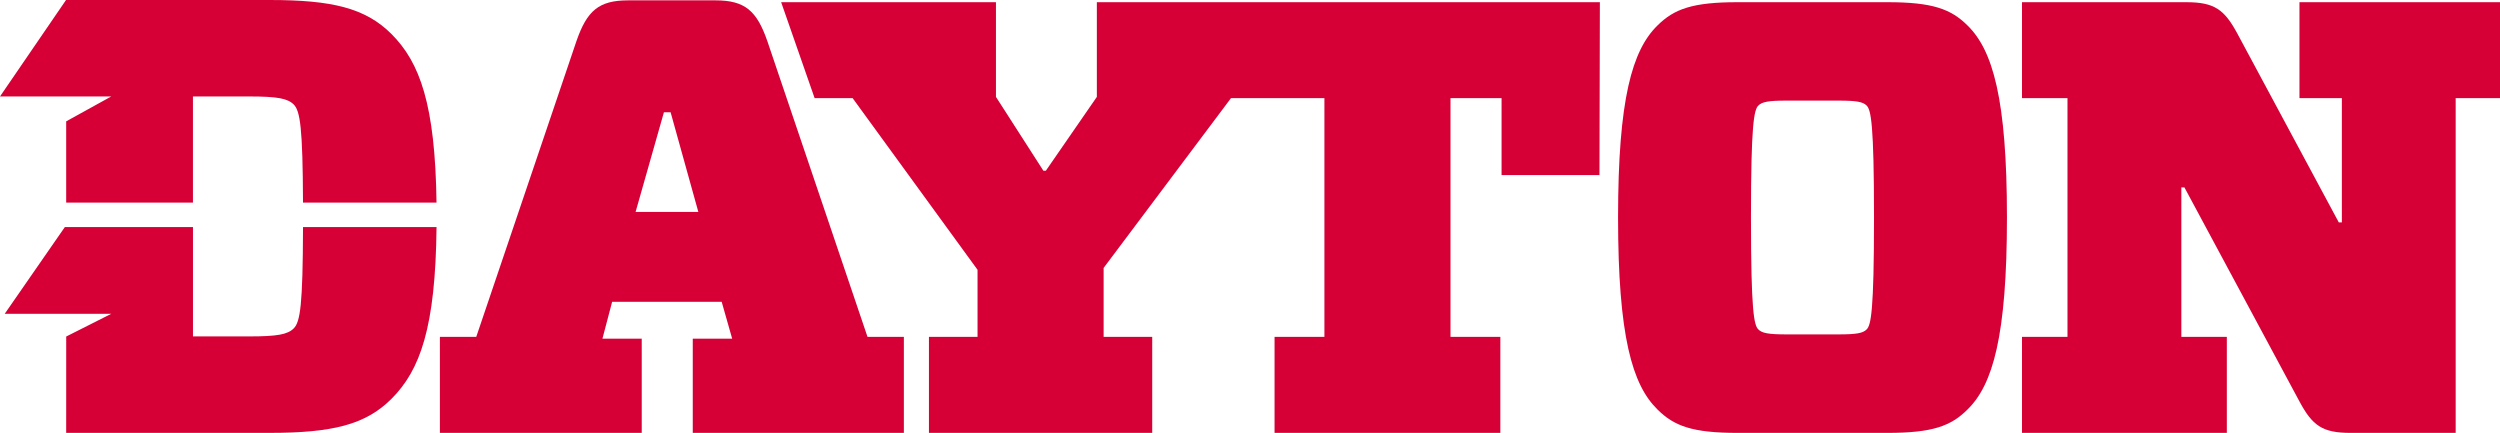
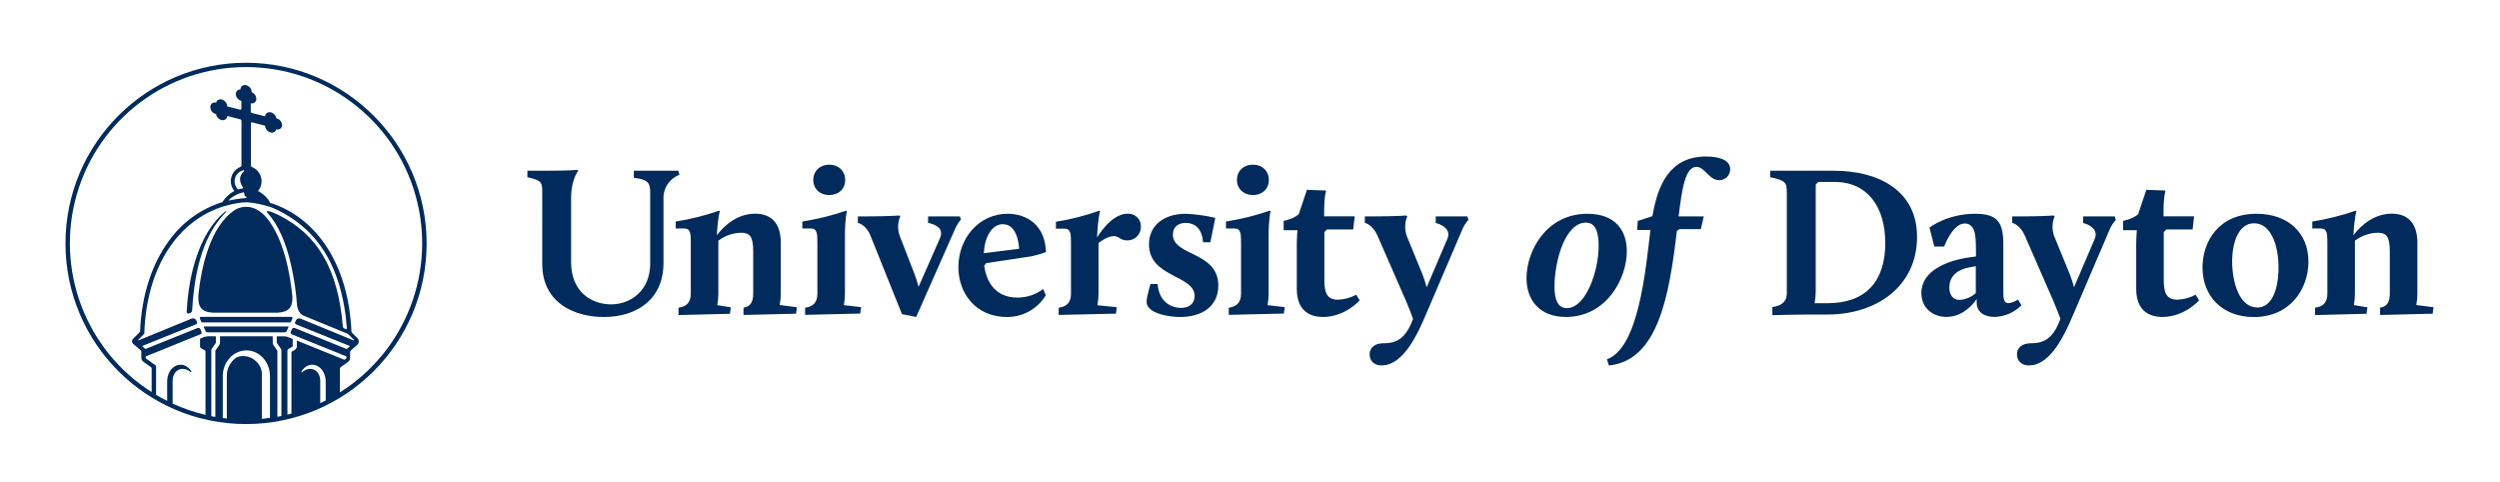
- <svg xmlns="http://www.w3.org/2000/svg" width="208.051" height="36.025" viewBox="0 0 208.051 36.025">
-   <g id="Layer_2" data-name="Layer 2">
-     <g id="Layer_1-2" data-name="Layer 1">
-       <g id="Dayton_wordmark_red" data-name="Dayton wordmark red">
-         <path d="M25.217,18.897c-.017,6.491-.229,7.887-.771,8.43-.515.514-1.391.669-3.705.669H16.059v-9.099H5.396L.391,26.116H9.257L5.51,28.005l-.002,8.019H22.439c5.197,0,7.977-.67,10.138-2.831,2.388-2.388,3.669-5.93,3.752-14.296Z" style="fill: #d70036" />
-         <path d="M5.508,16.859H16.057V8.028h4.684c2.315,0,3.19.154,3.704.669.535.534.748,1.944.771,8.162H36.327C36.218,8.687,34.94,5.191,32.577,2.83,30.416.669,27.636,0,22.439,0H5.495L0,8.028H9.257l-3.749,2.07Z" style="fill: #d70036" />
-         <path d="M52.894,17.638l2.357-8.293h.558l2.307,8.293Zm10.959-14.232c-.875-2.505-1.851-3.376-4.308-3.376h-7.27c-2.457,0-3.425.871-4.298,3.376l-8.343,24.627h-3.026v7.991h16.797v-7.838h-3.271l.808-3.069h9.117l.873,3.069h-3.28v7.838h17.568v-7.991h-3.026Z" style="fill: #d70036" />
-         <polygon points="65.007 0.182 67.792 8.165 70.954 8.165 81.351 22.451 81.351 28.033 77.307 28.033 77.307 36.024 95.888 36.024 95.888 28.033 91.844 28.033 91.844 22.295 102.445 8.165 110.218 8.165 110.218 28.033 106.069 28.033 106.069 36.024 124.86 36.024 124.86 28.033 120.712 28.033 120.712 8.165 124.961 8.165 124.961 14.568 133.108 14.568 133.142 0.182 91.28 0.182 91.28 8.063 87.035 14.209 86.831 14.209 82.884 8.063 82.884 0.182 65.007 0.182" style="fill: #d70036" />
-         <path d="M155.341,27.416c-.307.308-.822.412-2.351.412h-4.308c-1.528,0-2.044-.104-2.351-.412-.358-.35-.615-1.428-.615-9.32,0-7.828.257-8.957.615-9.313.307-.307.823-.411,2.351-.411h4.308c1.529,0,2.044.104,2.351.411.36.356.615,1.485.615,9.313,0,7.841-.255,8.97-.615,9.32m1.74-27.233h-12.491c-3.739,0-5.273.565-6.657,1.939-2.095,2.054-3.277,6.095-3.277,15.974,0,9.893,1.182,13.928,3.277,15.979,1.384,1.382,2.918,1.95,6.657,1.95h12.491c3.74,0,5.276-.568,6.659-1.95,2.096-2.051,3.279-6.086,3.279-15.979,0-9.879-1.183-13.92-3.279-15.974-1.383-1.374-2.919-1.939-6.659-1.939" style="fill: #d70036" />
-         <path d="M191.362,8.167h3.529v10.343h-.255l-8.445-15.72c-1.078-1.992-1.896-2.607-4.249-2.607h-13.671v7.984h3.786v19.866h-3.786v7.992h17.047v-7.992h-3.786V15.595h.256l9.574,17.814c1.074,2.001,1.891,2.616,4.247,2.616h8.753V8.167h3.689V.183h-16.689Z" style="fill: #d70036" />
-       </g>
-     </g>
-   </g>
+ <svg xmlns="http://www.w3.org/2000/svg" id="header-logo" viewBox="0 0 1127.32 217">
+   <defs>
+     <style>.cls-1{fill:#002B5C;}</style>
+   </defs>
+   <path class="cls-1" d="M244.61,87c0-4.66,0-5.63-6.7-7.09V77H245c12.24,0,15.35-.39,15.35-.39l.49.39s-3.21,3.88-3.21,12.24v29c0,13.21,9,19,18,19s17.68-6.31,17.68-18.36V87.47c0-4.27-.1-6.51-7.38-7.28V77H306l.49,1.84a11,11,0,0,0-7.19,10.39v29.43c0,16.12-11.85,24.28-26.9,24.28-13.11,0-27.78-6.22-27.78-23.89Z" />
+   <path class="cls-1" d="M306.08,138.75c4-.49,5.54-2.82,5.54-6.31v-23c0-4-.1-6.41-2.91-6.41h-3.89V99.9A115.69,115.69,0,0,0,324.44,95l.29.29s-.87,2.14-1.36,10.78c3.4-4.47,9.32-9.71,17.29-9.71,6.7,0,11.56,3.69,11.56,13.11v22.92a26.87,26.87,0,0,1-.49,5.15l7.77,1-.39,2.91-23.7.58v-3.3c3.3-.49,4.37-2.82,4.37-6.31V113.3c0-6.8-1.65-8.35-5.44-8.35a17.45,17.45,0,0,0-10.29,3.59v23.89a26.87,26.87,0,0,1-.49,5.15l6.12,1-.39,2.91-23.21.58Z" />
+   <path class="cls-1" d="M363.19,138.75c4-.49,5.54-2.82,5.54-6.31v-23c0-4-.1-6.41-2.91-6.41h-3.89V99.9A121.67,121.67,0,0,0,381.74,95l.29.29s-.87,3.21-.87,11.07v26a28.61,28.61,0,0,1-.49,5.25l7.77.87-.39,2.91-24.86.58Zm3.69-57.59c0-4.08,3-6.9,7.19-6.9s7.19,2.82,7.19,6.9-3,6.8-7.19,6.8S366.88,85.14,366.88,81.15Z" />
+   <path class="cls-1" d="M392.61,106.11c-1.94-4.86-5.63-5.63-5.63-5.63V97.57h4.56c8.64,0,14.18-.39,14.18-.39l.39.39a12.11,12.11,0,0,0-.19,8.94l6.6,17a58,58,0,0,1,1.85,5.83L424,107.47c1.65-3.79-.58-5.92-5.34-7V97.57H433l.49,1.55s-1.17.68-3.11,5.15L413.3,142.92l-6.41-1.26Z" />
+   <path class="cls-1" d="M454.48,96.4c8.84,0,17,5.15,17.38,17.29a55,55,0,0,1-6.41,1.85l-20.59,3.11-.87,1.17c1.07,7.58,5.15,14.37,15.05,14.37a19.13,19.13,0,0,0,11.56-3.88l1.17,2.82a20.32,20.32,0,0,1-17.48,9.81c-14.28,0-21.95-10.88-21.95-22.43C432.33,107.18,441.85,96.4,454.48,96.4Zm-10.68,17.77,15.93-2s-.29-11.07-7.28-11.07C447.29,101.06,444.18,107.09,443.79,114.18Z" />
+   <path class="cls-1" d="M477.59,138.75c4-.49,5.54-2.82,5.54-6.31V109.51c0-4-.1-6.41-2.91-6.41h-3.89V100a109.84,109.84,0,0,0,19.62-5l.29.29s-.87,2.14-1.36,11.85c0,0,6.12-10.78,13.79-10.78a5.65,5.65,0,0,1,6,5.83,6.07,6.07,0,0,1-6.22,6.22c-3.11,0-3.59-1.94-6-1.94-3.11,0-6.9,3.11-6.9,3.11v22.82a28.61,28.61,0,0,1-.49,5.25l8.74.87-.39,2.91-25.83.58Z" />
+   <path class="cls-1" d="M519,128.06h3.2c.68,8.26,6.31,10.78,10.59,10.78,3.59,0,6.12-1.94,6.12-5.34,0-9.61-20.59-8.25-20.59-23.31,0-8.74,7-13.79,16.51-13.79a70.5,70.5,0,0,1,13.4,1.85l-2.23,11h-3.3c-.49-7.48-5.05-8.74-7.87-8.74-3.5,0-5.73,2-5.73,5.25,0,9.81,20.49,7.58,20.49,23,0,9.62-7.67,14.18-17.19,14.18-5.83,0-15.15-1.84-15.15-6.8C517.21,133.79,519,128.06,519,128.06Z" />
+   <path class="cls-1" d="M554.31,138.75c4-.49,5.54-2.82,5.54-6.31v-23c0-4-.1-6.41-2.91-6.41h-3.89V99.9A121.67,121.67,0,0,0,572.86,95l.29.29s-.87,3.21-.87,11.07v26a28.61,28.61,0,0,1-.49,5.25l7.77.87-.39,2.91-24.86.58ZM558,81.15c0-4.08,3-6.9,7.19-6.9s7.19,2.82,7.19,6.9-3,6.8-7.19,6.8S558,85.14,558,81.15Z" />
+   <path class="cls-1" d="M585,110.1c0-2.82.29-6.31.29-6.31h-6.22V99.61s4.47-.87,6.8-3l3.69-11,8.35.29.29.29s-.87,2.14-.87,9.52v1.85h13.79l-.68,5.92H598.6l-1.17,1.17v21.56c0,5.63,1.07,8.93,6.12,8.93a19.26,19.26,0,0,0,8.26-2.23l1.55,2.53s-6.51,7.48-16.51,7.48c-7,0-11.85-3.69-11.85-12.72Z" />
+   <path class="cls-1" d="M636.57,145.93l.87-2.14c-.58-1.75-1.75-4.66-3-7.67l-13.11-30c-2.14-4.86-5.63-5.63-5.63-5.63V97.57h4.56c8.64,0,14.18-.39,14.18-.39l.39.39a12.29,12.29,0,0,0-.19,8.94l7.09,17.29a56.45,56.45,0,0,1,1.85,5.73l9.42-22c1.46-3.79-1.75-6-5.34-7V97.57h14.28l.49,1.55a16.52,16.52,0,0,0-3.11,5.15l-14.67,34.28c-3.59,8.16-10.2,26.22-21.46,26.22-3.5,0-5.34-2.23-5.34-5,0-2.33,1.55-5,6.41-5C630.26,154.87,633.95,152.05,636.57,145.93Z" />
+   <path class="cls-1" d="M716.11,96.4c12.33,0,17.77,7.28,17.77,16.9,0,12.24-9.13,29.62-27.49,29.62-11.95,0-17.77-7.67-17.77-17.48C688.62,113,697.66,96.4,716.11,96.4Zm-9.32,42.54c8.64,0,14.37-16.71,14.37-28.07,0-4.08-.49-10.49-5.73-10.49-9.32,0-14.18,17.09-14.18,29C701.25,135,702.71,138.94,706.79,138.94Z" />
+   <path class="cls-1" d="M738.83,99.61l6.6-2.14c2.33-13.89,7.67-26.9,24.28-26.9,5.63,0,10.78,1.55,10.78,5.63a4.91,4.91,0,0,1-4.86,5.05c-4.76,0-6.51-6-10.39-6-5,0-6.51,10-8,22.34h11.36l-1.36,5.73h-9.61l-1.17.78c-3.5,29.82-8.64,58.47-30.69,60.7l-.87-2.82c14.37-5,17.48-40.5,19.62-58.27h-6Z" />
+   <path class="cls-1" d="M799.53,138.46c4.08-.49,6.51-2.53,6.51-6V87c0-4.66-.49-5.63-7.48-7.09V77h28.85c19.91,0,37.39,8.84,37.39,29.82,0,22.34-18.36,35-40.31,35h-8.35c-6.51,0-16.61.29-16.61.29Zm25-1.75c17,0,25.93-9.71,25.93-27.1,0-16.32-8-27.58-22.92-27.58h-7.28l-1.17,1.17v48.08a32.3,32.3,0,0,1-.49,5.44Z" />
+   <path class="cls-1" d="M888,116.12l3.4-.49c0-3.21,0-7.87-.49-10.2-.58-2.82-2-4.66-4.56-4.66-5.54,0-9.32,10.39-9.32,10.39h-4.47l-2.14-8.55S878.3,96.4,891,96.4c10.2,0,12.72,3.89,12.72,13.89v21.85c0,2.91.49,4.56,2.33,4.56a8.76,8.76,0,0,0,4.27-1.65l1.55,2.62a17.63,17.63,0,0,1-12,5.24c-5,0-8.16-2.33-8.16-6.51v-1.55s-5.05,8.06-13.6,8.06c-5.73,0-11.36-3.59-11.36-10.88C866.74,122.24,878.1,117.57,888,116.12Zm3.3,16V120l-2.62.49c-5.05.87-9.32,3.59-9.32,9.13,0,3,1.36,5.63,4.66,5.63A12,12,0,0,0,891.31,132.14Z" />
+   <path class="cls-1" d="M928.6,145.93l.87-2.14c-.58-1.75-1.75-4.66-3-7.67l-13.11-30c-2.14-4.86-5.63-5.63-5.63-5.63V97.57h4.56c8.64,0,14.18-.39,14.18-.39l.39.39a12.29,12.29,0,0,0-.19,8.94l7.09,17.29a56.45,56.45,0,0,1,1.85,5.73l9.42-22c1.46-3.79-1.75-6-5.34-7V97.57h14.28l.49,1.55a16.52,16.52,0,0,0-3.11,5.15l-14.67,34.28c-3.59,8.16-10.2,26.22-21.46,26.22-3.5,0-5.34-2.23-5.34-5,0-2.33,1.55-5,6.41-5C922.29,154.87,926,152.05,928.6,145.93Z" />
+   <path class="cls-1" d="M963.66,110.1c0-2.82.29-6.31.29-6.31h-6.22V99.61s4.47-.87,6.8-3l3.69-11,8.35.29.29.29s-.87,2.14-.87,9.52v1.85h13.79l-.68,5.92H977.26l-1.17,1.17v21.56c0,5.63,1.07,8.93,6.12,8.93a19.26,19.26,0,0,0,8.26-2.23l1.55,2.53s-6.51,7.48-16.51,7.48c-7,0-11.85-3.69-11.85-12.72Z" />
+   <path class="cls-1" d="M1017.95,96.4c14.57,0,23.41,8.94,23.41,21.56,0,12.24-8.16,25-24.67,25-14.08,0-23.12-9.32-23.12-22.34C993.57,109.13,1000.66,96.4,1017.95,96.4Zm.29,42.25c8.16,0,9.81-11.95,9.61-18.84-.1-8.74-3.21-19.13-11-19.13-6.9,0-9.91,8.35-9.91,17.38C1007,127.48,1010.28,138.65,1018.24,138.65Z" />
+   <path class="cls-1" d="M1044.36,138.75c4-.49,5.54-2.82,5.54-6.31v-23c0-4-.1-6.41-2.91-6.41h-3.89V99.9A115.69,115.69,0,0,0,1062.72,95l.29.29s-.87,2.14-1.36,10.78c3.4-4.47,9.32-9.71,17.29-9.71,6.7,0,11.56,3.69,11.56,13.11v22.92a26.87,26.87,0,0,1-.49,5.15l7.77,1-.39,2.91-23.7.58v-3.3c3.3-.49,4.37-2.82,4.37-6.31V113.3c0-6.8-1.65-8.35-5.44-8.35a17.45,17.45,0,0,0-10.29,3.59v23.89a26.87,26.87,0,0,1-.49,5.15l6.12,1-.39,2.91-23.21.58Z" />
+   <path class="cls-1" d="M130,147.21H92.16a.24.24,0,0,0-.22.34l.71,1.55h0a1.08,1.08,0,0,0,1.14.77h34.47a1.08,1.08,0,0,0,1.14-.77v0l.75-1.62A.2.2,0,0,0,130,147.21Z" />
+   <path class="cls-1" d="M96.19,141h29c4.89-.3,6.81-2.2,6.73-7.09-.93-9.56-3.66-26.08-11.71-35.78-4.57-5.28-9.62-5.83-13.85-3.71C94.47,101.81,90.69,121.63,89.5,133,89.16,138.6,91,140.7,96.19,141Z" />
+   <path class="cls-1" d="M101.7,95.3C90,104.65,85.05,123.69,84.21,140.58a.74.74,0,0,0,.93.75l.54-.14a1.34,1.34,0,0,0,1-1.22c1.39-24.64,8.08-37.14,15.29-44.38A.2.2,0,0,0,101.7,95.3Z" />
+   <path class="cls-1" d="M91.32,145.38h39.44a.58.58,0,0,0,.52-.34l.54-1.17c.23-.54.21-1-.4-1H90.66c-.62,0-.63.51-.39,1.07l.52,1.13A.58.58,0,0,0,91.32,145.38Z" />
+   <path class="cls-1" d="M111,28.3a81.46,81.46,0,1,0,81.46,81.46A81.55,81.55,0,0,0,111,28.3ZM70.18,164.74l-3.55-2.54h0l-.63-.4a.7.7,0,0,1-.29-.56v-.35a.25.25,0,0,1,.16-.22l.15-.06,24.26-9.83h0l.18-.07a.88.88,0,0,0,.39-1.26l-.5-1.09h0s-.38-.8-1.51-.34l-23.06,9.28a.33.33,0,0,1-.33-.06l-1.14-1a.17.17,0,0,1,0-.29l24.12-9.7a.78.78,0,0,0,.42-1.07l-.42-.92a1.66,1.66,0,0,0-2.09-.55l-23.85,9.78a.15.15,0,0,1-.16-.24l2.49-2.48a.69.69,0,0,0,.28-.51.55.55,0,0,0,0-.07c1-29.47,14.91-50.89,36.18-57.26h0a46.4,46.4,0,0,1,8.1-1.63,21.16,21.16,0,0,1,3,0,42.29,42.29,0,0,1,8.21,1.65l.4.14.12,0,.1,0h0l.1,0c.48.17,1,.36,1.43.55l0,0c.52.21,1,.43,1.5.65l.52.24.93.44.58.3.7.36.63.34c.56.31,1.1.62,1.62.92,12.65,7.51,20.83,19,24.87,35.58l.15.64c.21.91.41,1.83.6,2.77.15.76.3,1.52.44,2.3.08.45.16.9.23,1.36.19,1.19.37,2.38.52,3.61l0,.38c.18,1.45.34,2.92.47,4.43a.43.43,0,0,1-.63.42l-.78-.43a.82.82,0,0,1-.42-.65c-2.16-25.81-11.27-41.34-28.63-50.14-5.31-2.63-6-2.08-5.58-1.4,4.94,5.33,8.64,13.5,11,24.44A117.64,117.64,0,0,1,134,137.7c.41,2.49,1.29,3.74,2.76,4.55l19.88,8.17a1.58,1.58,0,0,1,.52.34l2.49,2.48a.15.15,0,0,1-.16.24l-23.89-9.79a1.63,1.63,0,0,0-2,.57v0l-.44.95h0a.78.78,0,0,0,.42,1.07h0l24.12,9.7a.17.17,0,0,1,0,.29l-1.14,1a.32.32,0,0,1-.33.06L133.21,148c-1.12-.44-1.49.35-1.49.35v0l-.52,1.13,0,0a.89.89,0,0,0,.4,1.27l.15.06h0L156,160.6l.15.06a.25.25,0,0,1,.15.22v.35a.69.69,0,0,1-.29.56l-.5.36a.42.42,0,0,1-.38,0l-21.09-8.55a.09.09,0,0,0-.13.09v2.44a1.9,1.9,0,0,1-.93,1.65l-1.31.77a.38.38,0,0,0-.19.33v27.62l-1.82.46V158.15a.91.91,0,0,1,.45-.78l1.73-1a.44.44,0,0,0,.22-.37l0-3a.24.24,0,0,0-.15-.22L130,152h0a6.14,6.14,0,0,0-2-.35H125a.14.14,0,0,0-.14.14v2.69l.07.22,1.86,2.68a.91.91,0,0,1,.16.52V187.6c-.6.12-1.21.22-1.82.33v-29.6a.55.55,0,0,0-.1-.31l-1.62-2.33a2.08,2.08,0,0,1-.37-1.19v-2.73a.13.13,0,0,0-.13-.13H99.4a.16.16,0,0,0-.16.16v2.69a2,2,0,0,1-.36,1.16L97.23,158l-.08.24V188c-.61-.11-1.22-.21-1.82-.33V157.85a.91.91,0,0,1,.16-.52l1.89-2.72,0-.12v-2.68a.17.17,0,0,0-.17-.17H94a6.23,6.23,0,0,0-2,.34l-1.6.65a.25.25,0,0,0-.15.23v3.53a.57.57,0,0,0,.28.5l2,1.17a.35.35,0,0,1,.17.3v28.71A78.82,78.82,0,0,1,77.88,182V171.89c0-5.3,4.6-7.09,8.05-4.15a.25.25,0,0,0,.37-.32c-3.67-5.72-11-2.64-10.89,4.85v8.5q-2.55-1.28-5-2.73V165.2A.58.58,0,0,0,70.18,164.74Zm39.43-80.26a.3.3,0,0,1-.18.5,10.92,10.92,0,0,0-1.89.43.24.24,0,0,1-.27-.06,5.39,5.39,0,0,1-1.44-3.61,5.15,5.15,0,0,1,4-5,.28.28,0,0,1,.24.47C106.36,80.58,109.62,84.48,109.62,84.48Zm.11,2.26a.4.4,0,0,1,.46.3h0a.17.17,0,0,1,0,0,.51.51,0,0,1,0,.09c0,1.1.46,1.38.78,1.56s.32.61.08.63-.62,0-1.63.1h0a49.67,49.67,0,0,0-5,.78h0l-1,.21c-.08,0-.12,0-.14-.07s-.06-.25.49-.67A13.69,13.69,0,0,1,109.73,86.74Zm37.22,93.85c-.82.42-1.64.82-2.47,1.21v-9.91c0-5.34-4.67-7.11-8.13-4.09a.23.23,0,0,1-.35-.3c3.65-5.83,11-2.75,10.94,4.77Zm-28.82,8.29V168.46c0-4.89-5.78-9.56-11.34-7.34a10,10,0,0,0-4.46,8.51v19.1c-.61-.07-1.21-.15-1.82-.23V169.63a12.15,12.15,0,0,1,3.12-8.22,10.19,10.19,0,0,1,7.53-3.41,10.08,10.08,0,0,1,6.77,2.66q.4.36.76.75a11.61,11.61,0,0,1,1.3,1.72,12,12,0,0,1,1.34,3,12.53,12.53,0,0,1,.48,3.46v18.83Q120,188.71,118.12,188.88ZM153.32,177V166.38a1,1,0,0,1,.43-.85l3.18-2.27a2.49,2.49,0,0,0,1-2v-2.46a1.07,1.07,0,0,1,.37-.81l2.8-2.43a2.15,2.15,0,0,0,.74-1.55s0,0,0,0v0a2.16,2.16,0,0,0-.64-1.6l-2.31-2.27a1.25,1.25,0,0,1-.37-.84c-1.29-29.52-15.31-51.09-36.7-57.86A8.32,8.32,0,0,0,121,90a12.86,12.86,0,0,0-1.42-1.59l-.1-.1-.41-.36a15.42,15.42,0,0,0-2-1.45c-.22-.13-.44-.26-.67-.37A6.93,6.93,0,0,0,118,81.74v0s0,0,0,0a6.94,6.94,0,0,0-4.37-6.44.68.68,0,0,1-.44-.63V55.56a.42.42,0,0,1,.52-.4l5.88,1.52h0a.48.48,0,0,0,0,.05,3.31,3.31,0,0,0,2.43,3,2.18,2.18,0,0,0,1.9-.33,1.88,1.88,0,0,0,.68-1.07,2.18,2.18,0,0,0,1.89-.33,2,2,0,0,0,.75-1.63s0,0,0,0v0a3.31,3.31,0,0,0-2.43-3l-.16,0a3.36,3.36,0,0,0-2.41-2.7,2.19,2.19,0,0,0-1.91.33,2,2,0,0,0-.75,1.47l-6-1.54a.61.61,0,0,1-.46-.59V46.59a2.15,2.15,0,0,0,1.76-.36,2,2,0,0,0,.76-1.64v-.06a3.33,3.33,0,0,0-2.09-2.94s0-.06,0-.09h0s0,0,0,0a3.34,3.34,0,0,0-2.43-3.07,2.17,2.17,0,0,0-1.9.32,2,2,0,0,0-.76,1.59,2,2,0,0,0-2.09,2.05v0s0,0,0,0a3.33,3.33,0,0,0,2.43,3.07l.08,0v3.57a.44.44,0,0,1-.55.42L102.51,48h0s0,0,0-.05a3.33,3.33,0,0,0-2.43-3.07,2.17,2.17,0,0,0-1.9.32,1.9,1.9,0,0,0-.69,1.09,2.18,2.18,0,0,0-1.87.33,2,2,0,0,0-.76,1.66v.06a3.32,3.32,0,0,0,2.44,3.07l.15,0a3.36,3.36,0,0,0,2.41,2.71,2.17,2.17,0,0,0,1.9-.33,2,2,0,0,0,.76-1.49l5.87,1.51a.71.71,0,0,1,.54.69V74.59a.72.72,0,0,1-.47.67,6.94,6.94,0,0,0-4.34,6.43s0,0,0,0h0a6.88,6.88,0,0,0,1.62,4.45,13.67,13.67,0,0,0-5.42,5,46.64,46.64,0,0,0-24.07,17.4c-7.88,10.7-12.38,24.79-13.05,40.78a.74.74,0,0,1-.22.5L60,152.81a1.52,1.52,0,0,0-.45,1.13v0s0,0,0,0a1.52,1.52,0,0,0,.52,1.1l3.47,3a.64.64,0,0,1,.22.49v2.78a2.24,2.24,0,0,0,.94,1.82l3.45,2.47a.65.65,0,0,1,.27.52V176.8a79.46,79.46,0,1,1,84.88.16Z" />
</svg>
